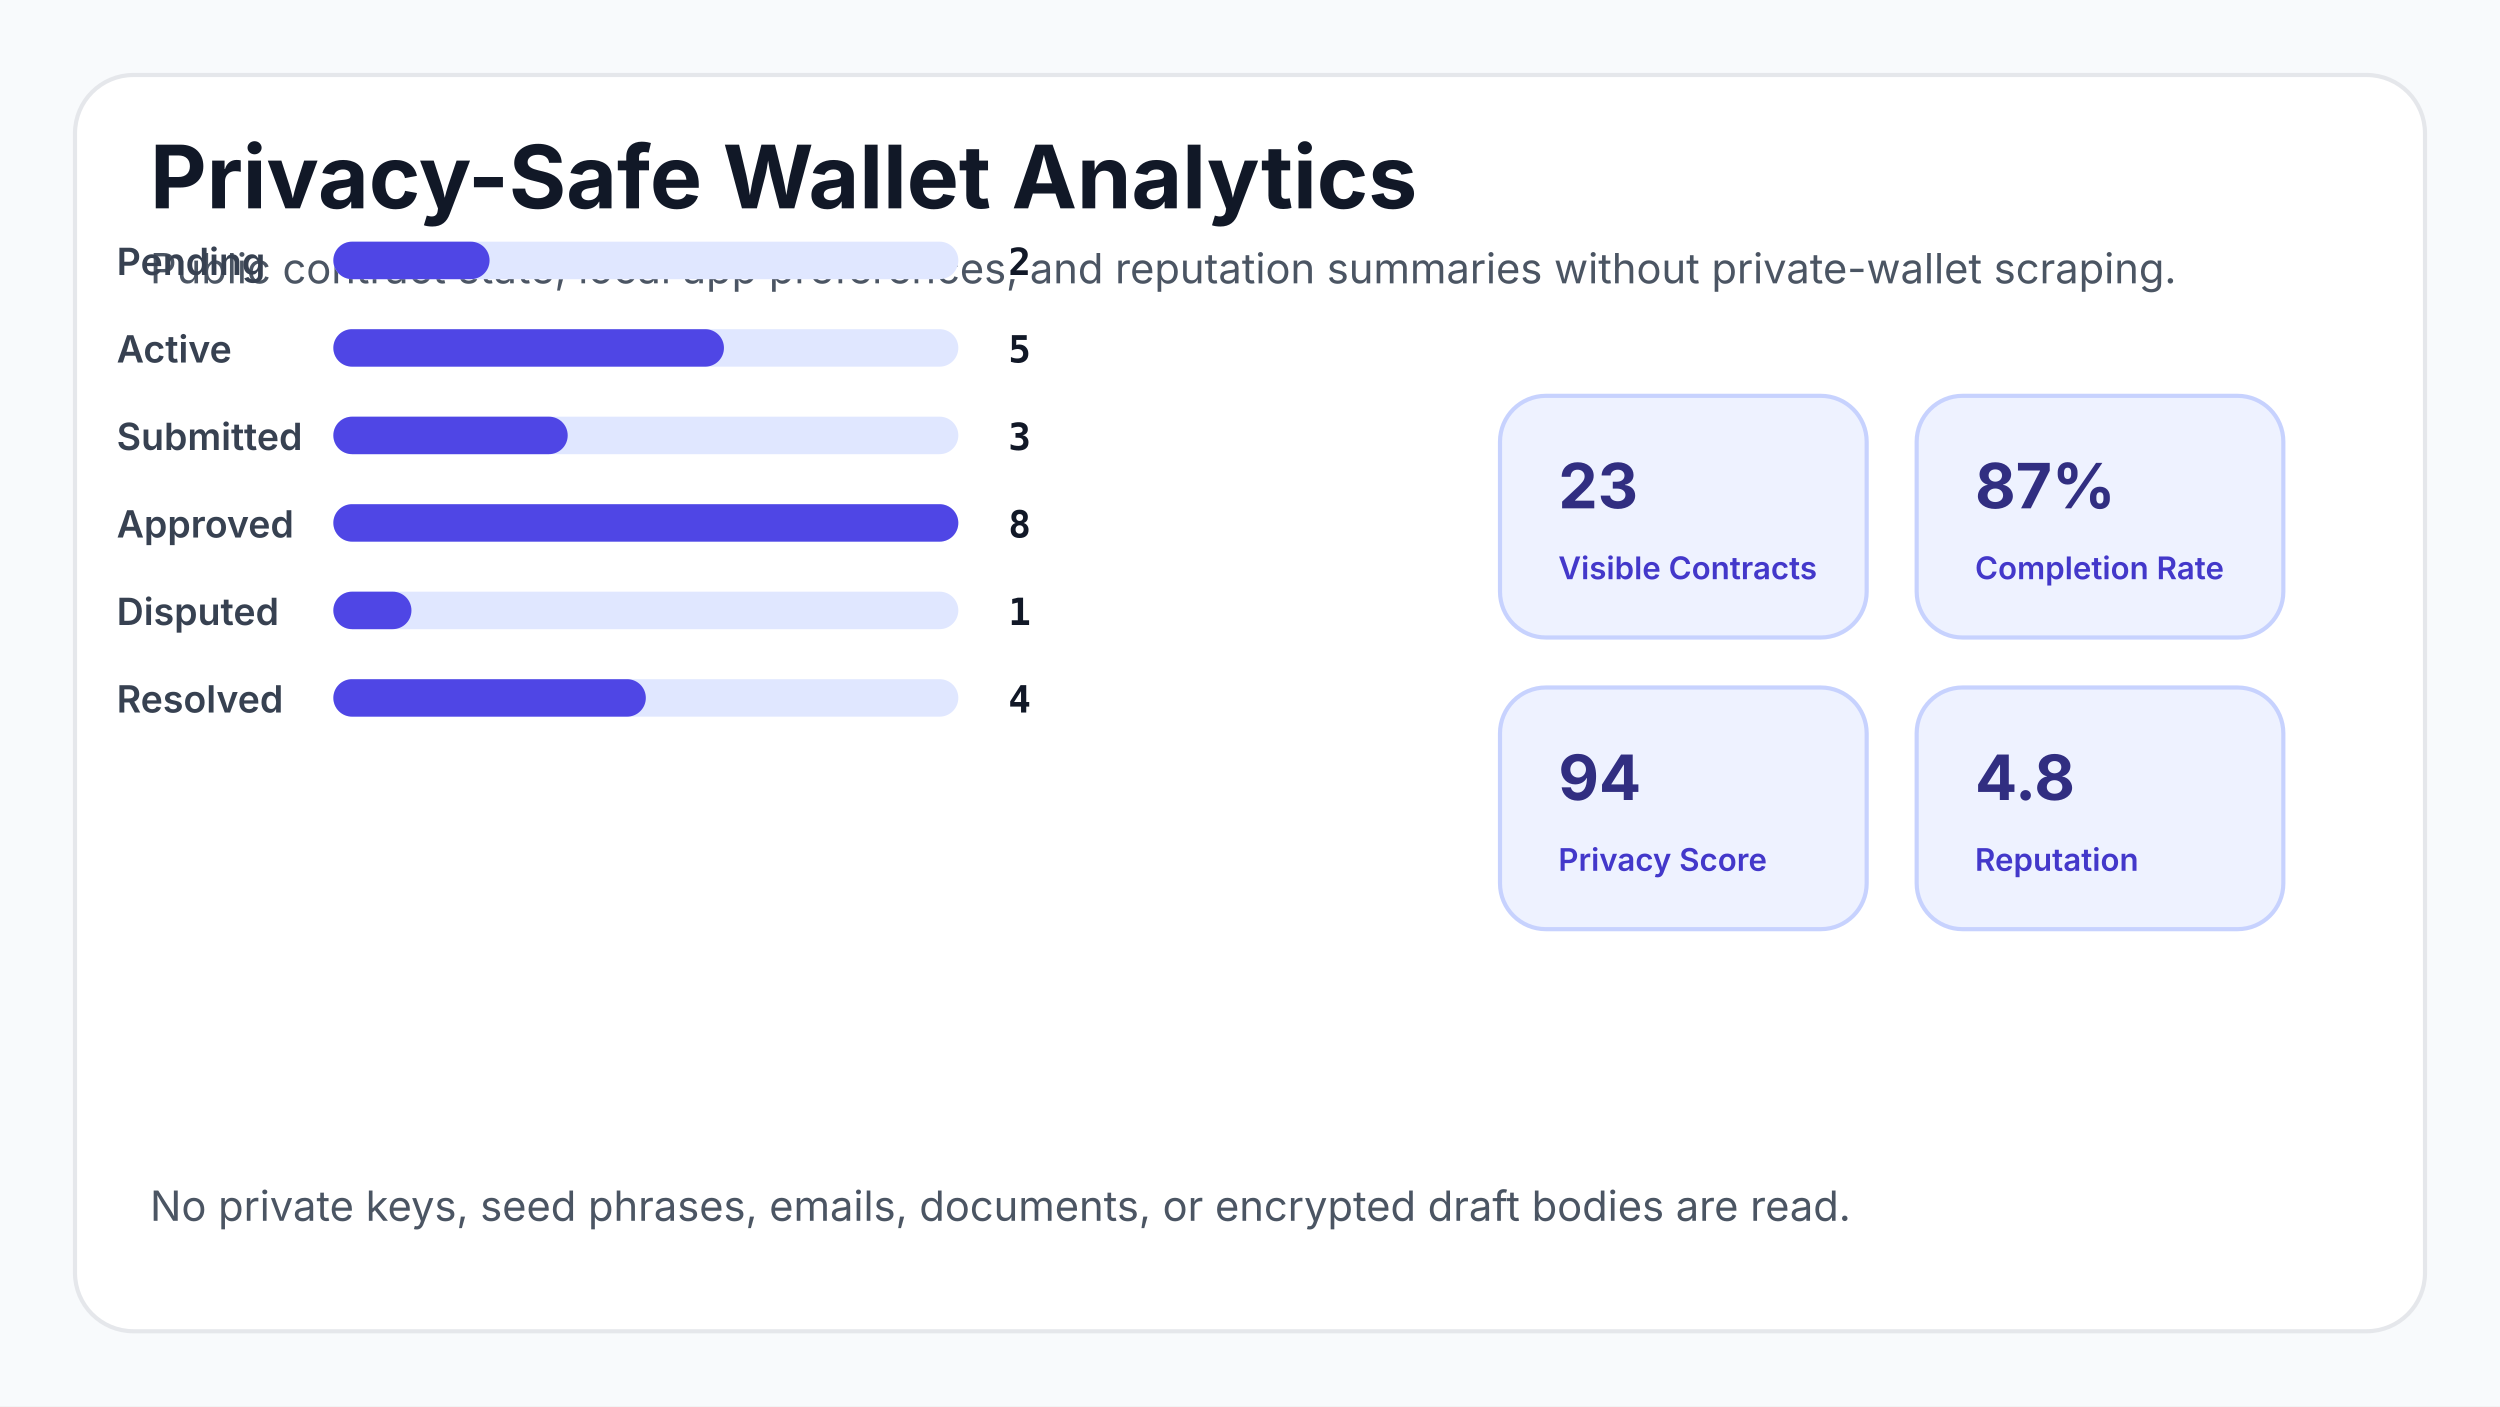
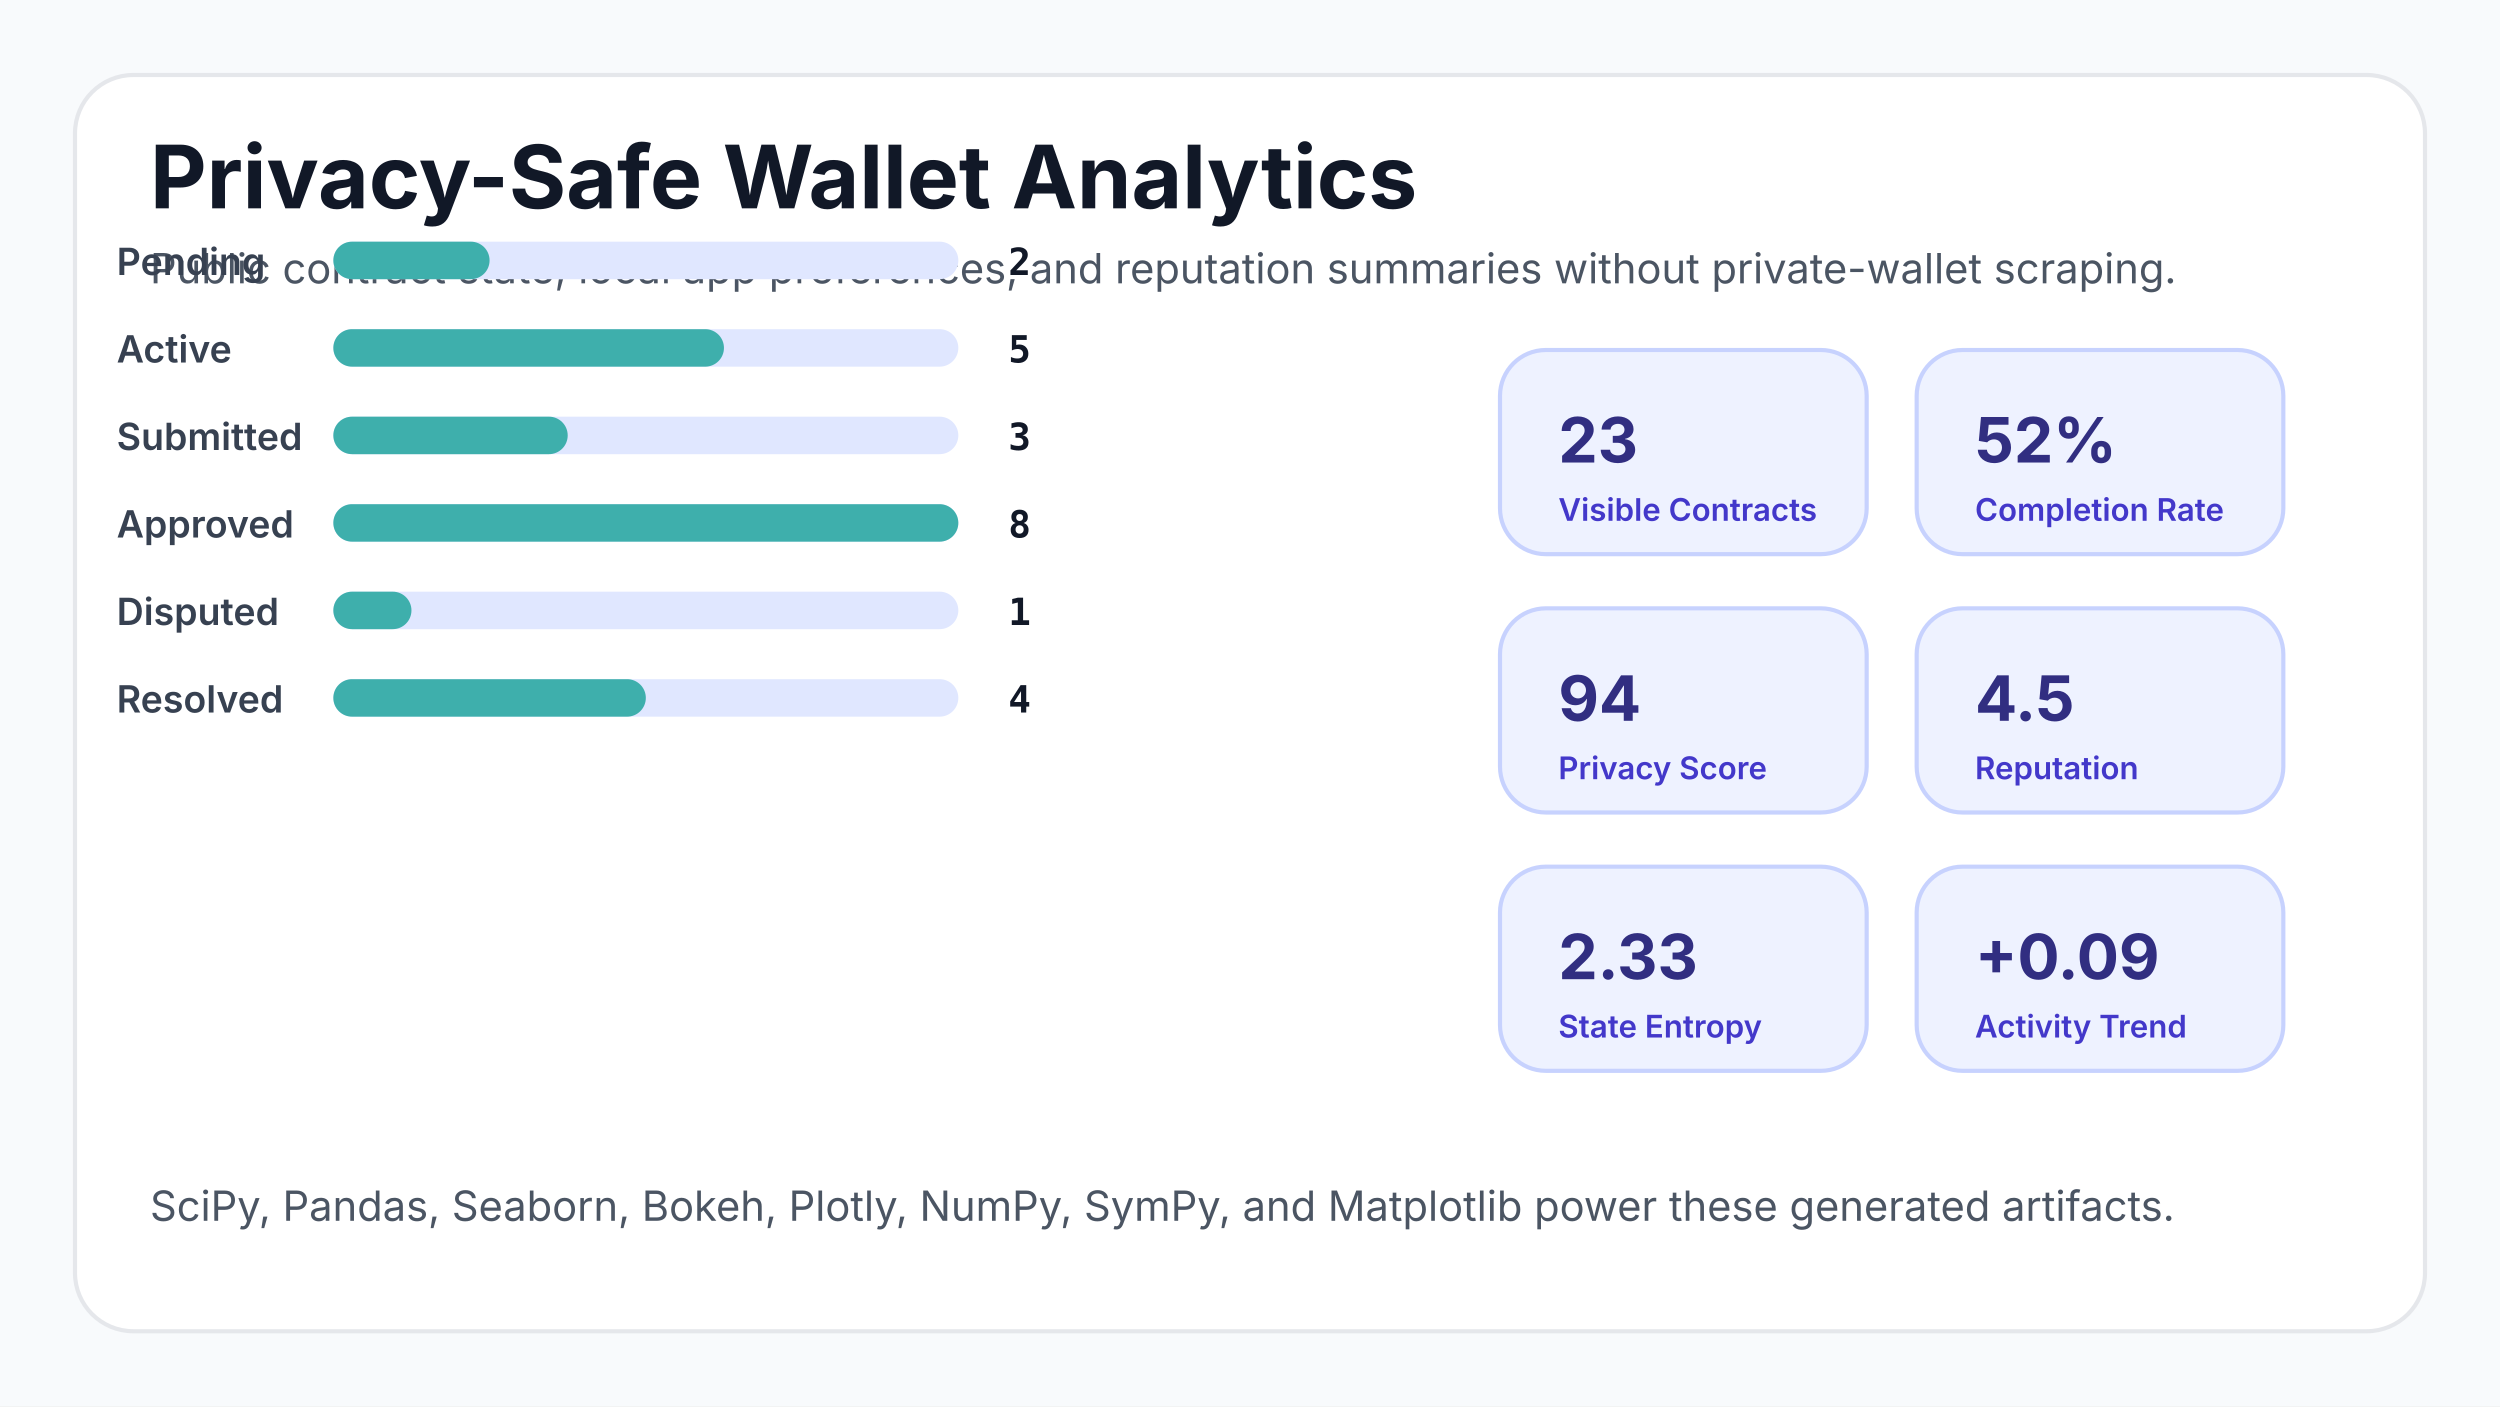
<svg xmlns="http://www.w3.org/2000/svg" width="1200" height="675" viewBox="0 0 1200 675" role="img" aria-labelledby="title desc">
  <style>
    .bg { fill: #f8fafc; }
    .panel { fill: #ffffff; stroke: #e5e7eb; stroke-width: 2; }
    .title { fill: #111827; font: 700 42px system-ui, -apple-system, sans-serif; }
    .body { fill: #4b5563; font: 400 20px system-ui, -apple-system, sans-serif; }
    .label { fill: #374151; font: 600 18px system-ui, -apple-system, sans-serif; }
    .value { fill: #111827; font: 700 18px ui-monospace, SFMono-Regular, Menlo, monospace; }
    .track { fill: #e0e7ff; }
-     .bar { fill: #4f46e5; }
+     .bar { fill: #3eafac; }
    .metric { fill: #eef2ff; stroke: #c7d2fe; stroke-width: 2; }
    .metricText { fill: #312e81; font: 700 30px system-ui, -apple-system, sans-serif; }
    .metricLabel { fill: #4338ca; font: 600 15px system-ui, -apple-system, sans-serif; }
  </style>
  <rect width="1200" height="675" class="bg" />
  <rect x="36" y="36" width="1128" height="603" rx="28" class="panel" />
  <text x="72" y="100" class="title">Privacy-Safe Wallet Analytics</text>
  <text x="72" y="136" class="body">Public contract state, local app preferences, and reputation summaries without private-wallet scraping.</text>
  <g>
    <text x="56" y="132" class="label">Pending</text>
    <rect x="160" y="116" width="300" height="18" rx="9" class="track" />
    <rect x="160" y="116" width="75.0" height="18" rx="9" class="bar" />
    <text x="484" y="132" class="value">2</text>
    <text x="56" y="174" class="label">Active</text>
    <rect x="160" y="158" width="300" height="18" rx="9" class="track" />
    <rect x="160" y="158" width="187.5" height="18" rx="9" class="bar" />
    <text x="484" y="174" class="value">5</text>
    <text x="56" y="216" class="label">Submitted</text>
    <rect x="160" y="200" width="300" height="18" rx="9" class="track" />
    <rect x="160" y="200" width="112.5" height="18" rx="9" class="bar" />
    <text x="484" y="216" class="value">3</text>
    <text x="56" y="258" class="label">Approved</text>
    <rect x="160" y="242" width="300" height="18" rx="9" class="track" />
    <rect x="160" y="242" width="300.0" height="18" rx="9" class="bar" />
    <text x="484" y="258" class="value">8</text>
    <text x="56" y="300" class="label">Disputed</text>
    <rect x="160" y="284" width="300" height="18" rx="9" class="track" />
    <rect x="160" y="284" width="37.5" height="18" rx="9" class="bar" />
    <text x="484" y="300" class="value">1</text>
    <text x="56" y="342" class="label">Resolved</text>
    <rect x="160" y="326" width="300" height="18" rx="9" class="track" />
    <rect x="160" y="326" width="150.0" height="18" rx="9" class="bar" />
    <text x="484" y="342" class="value">4</text>
  </g>
-   <rect x="720" y="190" width="176" height="116" rx="22" class="metric" />
-   <text x="748" y="244" class="metricText">23</text>
-   <text x="748" y="278" class="metricLabel">Visible Contracts</text>
-   <rect x="920" y="190" width="176" height="116" rx="22" class="metric" />
-   <text x="948" y="244" class="metricText">87%</text>
-   <text x="948" y="278" class="metricLabel">Completion Rate</text>
-   <rect x="720" y="330" width="176" height="116" rx="22" class="metric" />
-   <text x="748" y="384" class="metricText">94</text>
-   <text x="748" y="418" class="metricLabel">Privacy Score</text>
-   <rect x="920" y="330" width="176" height="116" rx="22" class="metric" />
-   <text x="948" y="384" class="metricText">4.8</text>
-   <text x="948" y="418" class="metricLabel">Reputation</text>
-   <text x="72" y="586" class="body">No private keys, seed phrases, emails, documents, or encrypted draft bodies are read.</text>
+   <rect x="720" y="168" width="176" height="98" rx="22" class="metric" />
+   <text x="748" y="222" class="metricText">23</text>
+   <text x="748" y="250" class="metricLabel">Visible Contracts</text>
+   <rect x="920" y="168" width="176" height="98" rx="22" class="metric" />
+   <text x="948" y="222" class="metricText">52%</text>
+   <text x="948" y="250" class="metricLabel">Completion Rate</text>
+   <rect x="720" y="292" width="176" height="98" rx="22" class="metric" />
+   <text x="748" y="346" class="metricText">94</text>
+   <text x="748" y="374" class="metricLabel">Privacy Score</text>
+   <rect x="920" y="292" width="176" height="98" rx="22" class="metric" />
+   <text x="948" y="346" class="metricText">4.5</text>
+   <text x="948" y="374" class="metricLabel">Reputation</text>
+   <rect x="720" y="416" width="176" height="98" rx="22" class="metric" />
+   <text x="748" y="470" class="metricText">2.33</text>
+   <text x="748" y="498" class="metricLabel">State Entropy</text>
+   <rect x="920" y="416" width="176" height="98" rx="22" class="metric" />
+   <text x="948" y="470" class="metricText">+0.09</text>
+   <text x="948" y="498" class="metricLabel">Activity Trend</text>
+   <text x="72" y="586" class="body">SciPy, Pandas, Seaborn, Bokeh, Plotly, NumPy, SymPy, and Matplotlib power these generated artifacts.</text>
</svg>
